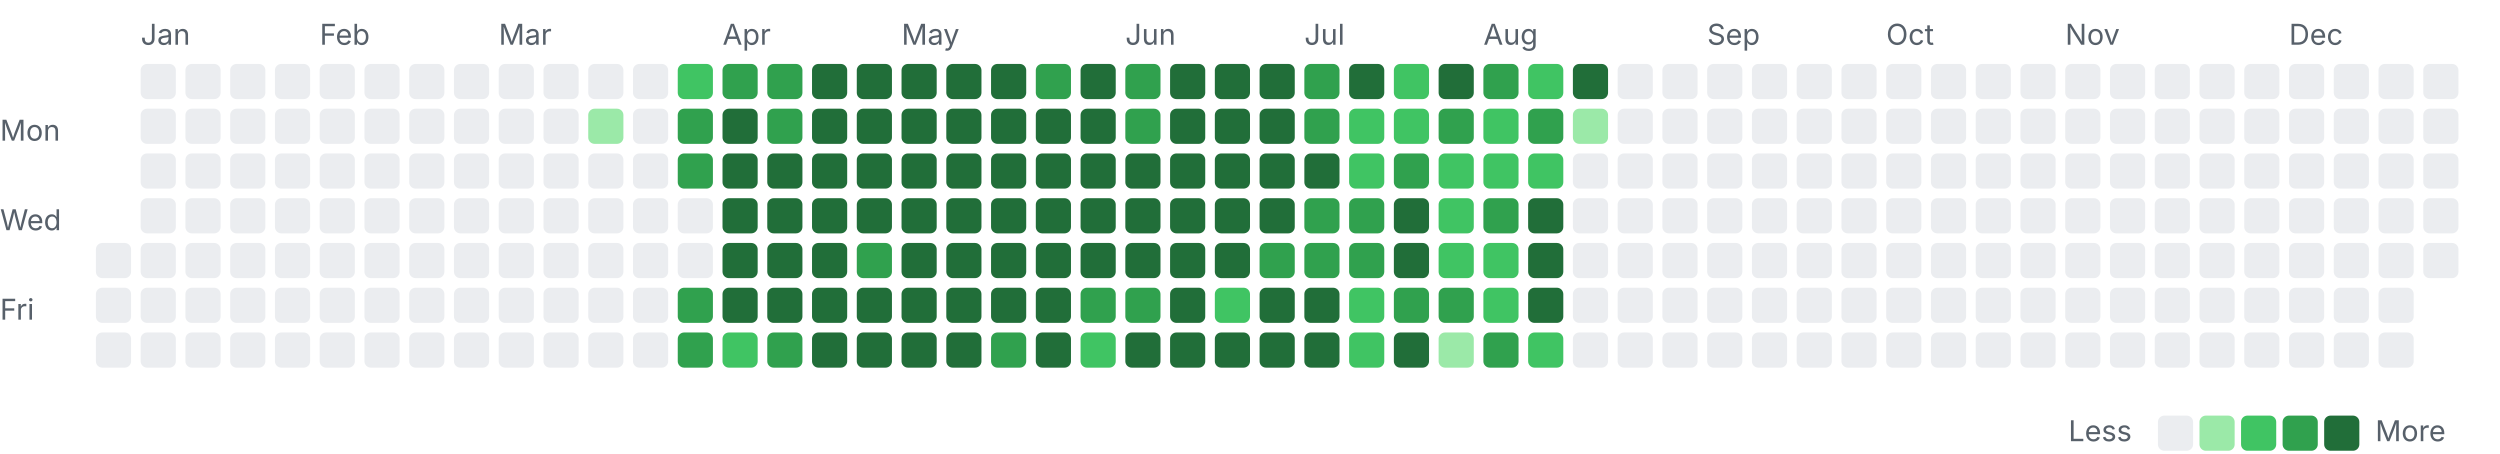
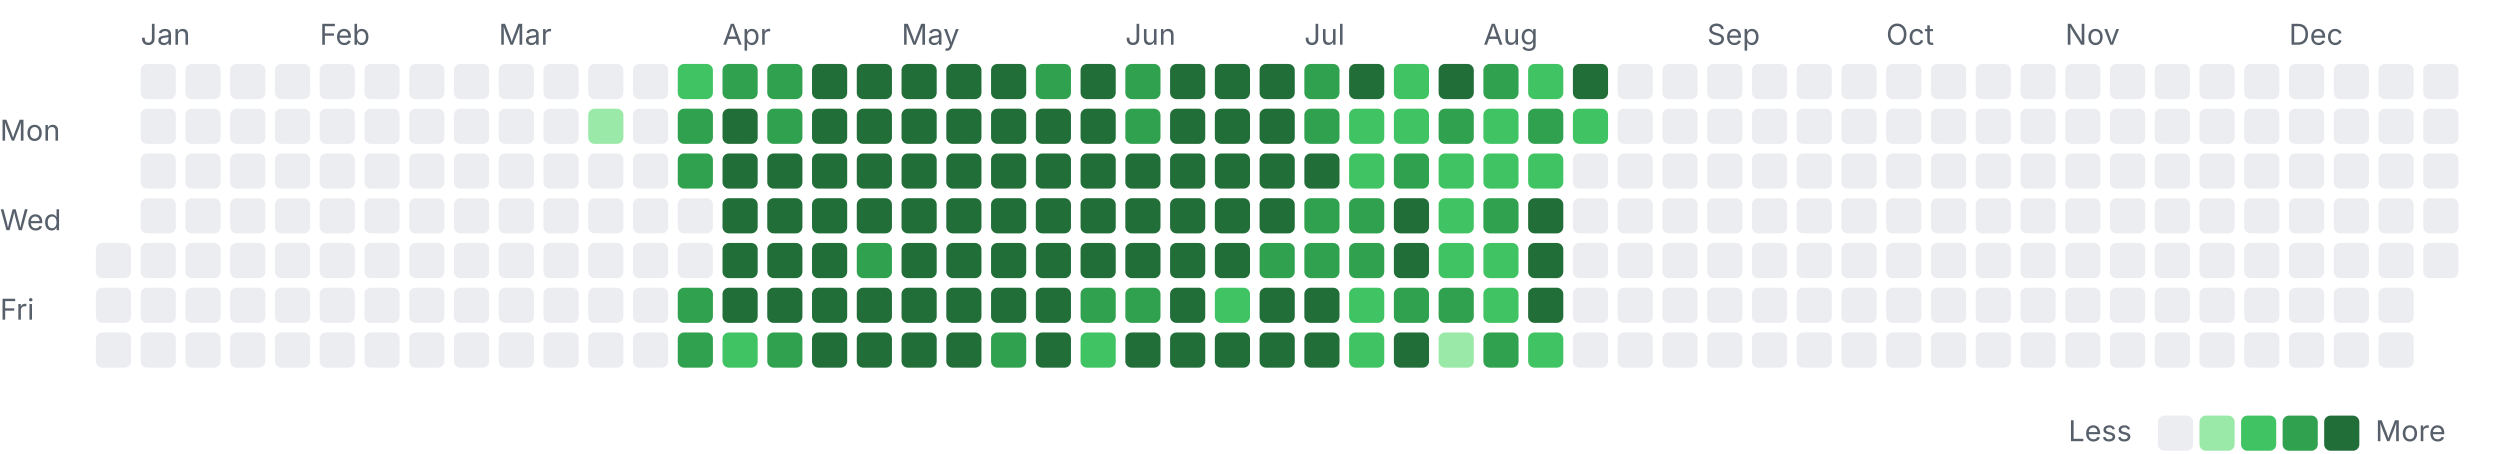
<svg xmlns="http://www.w3.org/2000/svg" width="782" height="142" viewBox="0 0 782 142">
  <style>.l0{fill:#ebedf0}.l1{fill:#9be9a8}.l2{fill:#40c463}.l3{fill:#30a14e}.l4{fill:#216e39} .lbl{fill:#57606a;font:9px -apple-system,Segoe UI,sans-serif}@media(prefers-color-scheme:dark){.l0{fill:#161b22}.l1{fill:#0e4429}.l2{fill:#006d32}.l3{fill:#26a641}.l4{fill:#39d353} .lbl{fill:#8b949e}}</style>
  <text class="lbl" x="44" y="14">Jan</text>
  <text class="lbl" x="100" y="14">Feb</text>
  <text class="lbl" x="156" y="14">Mar</text>
  <text class="lbl" x="226" y="14">Apr</text>
  <text class="lbl" x="282" y="14">May</text>
  <text class="lbl" x="352" y="14">Jun</text>
  <text class="lbl" x="408" y="14">Jul</text>
  <text class="lbl" x="464" y="14">Aug</text>
  <text class="lbl" x="534" y="14">Sep</text>
  <text class="lbl" x="590" y="14">Oct</text>
  <text class="lbl" x="646" y="14">Nov</text>
  <text class="lbl" x="716" y="14">Dec</text>
  <text class="lbl" x="0" y="44">Mon</text>
  <text class="lbl" x="0" y="72">Wed</text>
  <text class="lbl" x="0" y="100">Fri</text>
  <rect class="l0" x="30" y="76" width="11" height="11" rx="2" />
  <rect class="l0" x="30" y="90" width="11" height="11" rx="2" />
  <rect class="l0" x="30" y="104" width="11" height="11" rx="2" />
  <rect class="l0" x="44" y="20" width="11" height="11" rx="2" />
  <rect class="l0" x="44" y="34" width="11" height="11" rx="2" />
  <rect class="l0" x="44" y="48" width="11" height="11" rx="2" />
  <rect class="l0" x="44" y="62" width="11" height="11" rx="2" />
  <rect class="l0" x="44" y="76" width="11" height="11" rx="2" />
  <rect class="l0" x="44" y="90" width="11" height="11" rx="2" />
  <rect class="l0" x="44" y="104" width="11" height="11" rx="2" />
  <rect class="l0" x="58" y="20" width="11" height="11" rx="2" />
  <rect class="l0" x="58" y="34" width="11" height="11" rx="2" />
  <rect class="l0" x="58" y="48" width="11" height="11" rx="2" />
  <rect class="l0" x="58" y="62" width="11" height="11" rx="2" />
  <rect class="l0" x="58" y="76" width="11" height="11" rx="2" />
  <rect class="l0" x="58" y="90" width="11" height="11" rx="2" />
  <rect class="l0" x="58" y="104" width="11" height="11" rx="2" />
  <rect class="l0" x="72" y="20" width="11" height="11" rx="2" />
  <rect class="l0" x="72" y="34" width="11" height="11" rx="2" />
  <rect class="l0" x="72" y="48" width="11" height="11" rx="2" />
  <rect class="l0" x="72" y="62" width="11" height="11" rx="2" />
  <rect class="l0" x="72" y="76" width="11" height="11" rx="2" />
  <rect class="l0" x="72" y="90" width="11" height="11" rx="2" />
  <rect class="l0" x="72" y="104" width="11" height="11" rx="2" />
  <rect class="l0" x="86" y="20" width="11" height="11" rx="2" />
  <rect class="l0" x="86" y="34" width="11" height="11" rx="2" />
  <rect class="l0" x="86" y="48" width="11" height="11" rx="2" />
  <rect class="l0" x="86" y="62" width="11" height="11" rx="2" />
  <rect class="l0" x="86" y="76" width="11" height="11" rx="2" />
  <rect class="l0" x="86" y="90" width="11" height="11" rx="2" />
  <rect class="l0" x="86" y="104" width="11" height="11" rx="2" />
  <rect class="l0" x="100" y="20" width="11" height="11" rx="2" />
  <rect class="l0" x="100" y="34" width="11" height="11" rx="2" />
  <rect class="l0" x="100" y="48" width="11" height="11" rx="2" />
  <rect class="l0" x="100" y="62" width="11" height="11" rx="2" />
  <rect class="l0" x="100" y="76" width="11" height="11" rx="2" />
  <rect class="l0" x="100" y="90" width="11" height="11" rx="2" />
  <rect class="l0" x="100" y="104" width="11" height="11" rx="2" />
  <rect class="l0" x="114" y="20" width="11" height="11" rx="2" />
  <rect class="l0" x="114" y="34" width="11" height="11" rx="2" />
  <rect class="l0" x="114" y="48" width="11" height="11" rx="2" />
  <rect class="l0" x="114" y="62" width="11" height="11" rx="2" />
  <rect class="l0" x="114" y="76" width="11" height="11" rx="2" />
  <rect class="l0" x="114" y="90" width="11" height="11" rx="2" />
  <rect class="l0" x="114" y="104" width="11" height="11" rx="2" />
  <rect class="l0" x="128" y="20" width="11" height="11" rx="2" />
  <rect class="l0" x="128" y="34" width="11" height="11" rx="2" />
  <rect class="l0" x="128" y="48" width="11" height="11" rx="2" />
  <rect class="l0" x="128" y="62" width="11" height="11" rx="2" />
  <rect class="l0" x="128" y="76" width="11" height="11" rx="2" />
  <rect class="l0" x="128" y="90" width="11" height="11" rx="2" />
  <rect class="l0" x="128" y="104" width="11" height="11" rx="2" />
  <rect class="l0" x="142" y="20" width="11" height="11" rx="2" />
  <rect class="l0" x="142" y="34" width="11" height="11" rx="2" />
  <rect class="l0" x="142" y="48" width="11" height="11" rx="2" />
  <rect class="l0" x="142" y="62" width="11" height="11" rx="2" />
  <rect class="l0" x="142" y="76" width="11" height="11" rx="2" />
  <rect class="l0" x="142" y="90" width="11" height="11" rx="2" />
  <rect class="l0" x="142" y="104" width="11" height="11" rx="2" />
  <rect class="l0" x="156" y="20" width="11" height="11" rx="2" />
  <rect class="l0" x="156" y="34" width="11" height="11" rx="2" />
  <rect class="l0" x="156" y="48" width="11" height="11" rx="2" />
  <rect class="l0" x="156" y="62" width="11" height="11" rx="2" />
  <rect class="l0" x="156" y="76" width="11" height="11" rx="2" />
  <rect class="l0" x="156" y="90" width="11" height="11" rx="2" />
  <rect class="l0" x="156" y="104" width="11" height="11" rx="2" />
  <rect class="l0" x="170" y="20" width="11" height="11" rx="2" />
  <rect class="l0" x="170" y="34" width="11" height="11" rx="2" />
  <rect class="l0" x="170" y="48" width="11" height="11" rx="2" />
  <rect class="l0" x="170" y="62" width="11" height="11" rx="2" />
  <rect class="l0" x="170" y="76" width="11" height="11" rx="2" />
  <rect class="l0" x="170" y="90" width="11" height="11" rx="2" />
  <rect class="l0" x="170" y="104" width="11" height="11" rx="2" />
  <rect class="l0" x="184" y="20" width="11" height="11" rx="2" />
  <rect class="l1" x="184" y="34" width="11" height="11" rx="2" />
  <rect class="l0" x="184" y="48" width="11" height="11" rx="2" />
  <rect class="l0" x="184" y="62" width="11" height="11" rx="2" />
  <rect class="l0" x="184" y="76" width="11" height="11" rx="2" />
  <rect class="l0" x="184" y="90" width="11" height="11" rx="2" />
  <rect class="l0" x="184" y="104" width="11" height="11" rx="2" />
  <rect class="l0" x="198" y="20" width="11" height="11" rx="2" />
  <rect class="l0" x="198" y="34" width="11" height="11" rx="2" />
  <rect class="l0" x="198" y="48" width="11" height="11" rx="2" />
  <rect class="l0" x="198" y="62" width="11" height="11" rx="2" />
  <rect class="l0" x="198" y="76" width="11" height="11" rx="2" />
  <rect class="l0" x="198" y="90" width="11" height="11" rx="2" />
  <rect class="l0" x="198" y="104" width="11" height="11" rx="2" />
  <rect class="l2" x="212" y="20" width="11" height="11" rx="2" />
  <rect class="l3" x="212" y="34" width="11" height="11" rx="2" />
  <rect class="l3" x="212" y="48" width="11" height="11" rx="2" />
  <rect class="l0" x="212" y="62" width="11" height="11" rx="2" />
  <rect class="l0" x="212" y="76" width="11" height="11" rx="2" />
  <rect class="l3" x="212" y="90" width="11" height="11" rx="2" />
  <rect class="l3" x="212" y="104" width="11" height="11" rx="2" />
  <rect class="l3" x="226" y="20" width="11" height="11" rx="2" />
  <rect class="l4" x="226" y="34" width="11" height="11" rx="2" />
  <rect class="l4" x="226" y="48" width="11" height="11" rx="2" />
  <rect class="l4" x="226" y="62" width="11" height="11" rx="2" />
  <rect class="l4" x="226" y="76" width="11" height="11" rx="2" />
  <rect class="l4" x="226" y="90" width="11" height="11" rx="2" />
  <rect class="l2" x="226" y="104" width="11" height="11" rx="2" />
  <rect class="l3" x="240" y="20" width="11" height="11" rx="2" />
  <rect class="l3" x="240" y="34" width="11" height="11" rx="2" />
  <rect class="l4" x="240" y="48" width="11" height="11" rx="2" />
  <rect class="l4" x="240" y="62" width="11" height="11" rx="2" />
  <rect class="l4" x="240" y="76" width="11" height="11" rx="2" />
  <rect class="l4" x="240" y="90" width="11" height="11" rx="2" />
  <rect class="l3" x="240" y="104" width="11" height="11" rx="2" />
  <rect class="l4" x="254" y="20" width="11" height="11" rx="2" />
  <rect class="l4" x="254" y="34" width="11" height="11" rx="2" />
  <rect class="l4" x="254" y="48" width="11" height="11" rx="2" />
  <rect class="l4" x="254" y="62" width="11" height="11" rx="2" />
  <rect class="l4" x="254" y="76" width="11" height="11" rx="2" />
  <rect class="l4" x="254" y="90" width="11" height="11" rx="2" />
  <rect class="l4" x="254" y="104" width="11" height="11" rx="2" />
  <rect class="l4" x="268" y="20" width="11" height="11" rx="2" />
  <rect class="l4" x="268" y="34" width="11" height="11" rx="2" />
  <rect class="l4" x="268" y="48" width="11" height="11" rx="2" />
  <rect class="l4" x="268" y="62" width="11" height="11" rx="2" />
  <rect class="l3" x="268" y="76" width="11" height="11" rx="2" />
  <rect class="l4" x="268" y="90" width="11" height="11" rx="2" />
  <rect class="l4" x="268" y="104" width="11" height="11" rx="2" />
  <rect class="l4" x="282" y="20" width="11" height="11" rx="2" />
  <rect class="l4" x="282" y="34" width="11" height="11" rx="2" />
  <rect class="l4" x="282" y="48" width="11" height="11" rx="2" />
  <rect class="l4" x="282" y="62" width="11" height="11" rx="2" />
  <rect class="l4" x="282" y="76" width="11" height="11" rx="2" />
  <rect class="l4" x="282" y="90" width="11" height="11" rx="2" />
  <rect class="l4" x="282" y="104" width="11" height="11" rx="2" />
  <rect class="l4" x="296" y="20" width="11" height="11" rx="2" />
  <rect class="l4" x="296" y="34" width="11" height="11" rx="2" />
  <rect class="l4" x="296" y="48" width="11" height="11" rx="2" />
  <rect class="l4" x="296" y="62" width="11" height="11" rx="2" />
  <rect class="l4" x="296" y="76" width="11" height="11" rx="2" />
  <rect class="l4" x="296" y="90" width="11" height="11" rx="2" />
  <rect class="l4" x="296" y="104" width="11" height="11" rx="2" />
  <rect class="l4" x="310" y="20" width="11" height="11" rx="2" />
  <rect class="l4" x="310" y="34" width="11" height="11" rx="2" />
  <rect class="l4" x="310" y="48" width="11" height="11" rx="2" />
  <rect class="l4" x="310" y="62" width="11" height="11" rx="2" />
  <rect class="l4" x="310" y="76" width="11" height="11" rx="2" />
  <rect class="l4" x="310" y="90" width="11" height="11" rx="2" />
  <rect class="l3" x="310" y="104" width="11" height="11" rx="2" />
  <rect class="l3" x="324" y="20" width="11" height="11" rx="2" />
  <rect class="l4" x="324" y="34" width="11" height="11" rx="2" />
  <rect class="l4" x="324" y="48" width="11" height="11" rx="2" />
  <rect class="l4" x="324" y="62" width="11" height="11" rx="2" />
  <rect class="l4" x="324" y="76" width="11" height="11" rx="2" />
  <rect class="l4" x="324" y="90" width="11" height="11" rx="2" />
  <rect class="l4" x="324" y="104" width="11" height="11" rx="2" />
  <rect class="l4" x="338" y="20" width="11" height="11" rx="2" />
  <rect class="l4" x="338" y="34" width="11" height="11" rx="2" />
  <rect class="l4" x="338" y="48" width="11" height="11" rx="2" />
  <rect class="l4" x="338" y="62" width="11" height="11" rx="2" />
  <rect class="l4" x="338" y="76" width="11" height="11" rx="2" />
  <rect class="l3" x="338" y="90" width="11" height="11" rx="2" />
  <rect class="l2" x="338" y="104" width="11" height="11" rx="2" />
  <rect class="l3" x="352" y="20" width="11" height="11" rx="2" />
  <rect class="l3" x="352" y="34" width="11" height="11" rx="2" />
  <rect class="l4" x="352" y="48" width="11" height="11" rx="2" />
  <rect class="l4" x="352" y="62" width="11" height="11" rx="2" />
  <rect class="l4" x="352" y="76" width="11" height="11" rx="2" />
  <rect class="l3" x="352" y="90" width="11" height="11" rx="2" />
  <rect class="l4" x="352" y="104" width="11" height="11" rx="2" />
  <rect class="l4" x="366" y="20" width="11" height="11" rx="2" />
  <rect class="l4" x="366" y="34" width="11" height="11" rx="2" />
  <rect class="l4" x="366" y="48" width="11" height="11" rx="2" />
  <rect class="l4" x="366" y="62" width="11" height="11" rx="2" />
  <rect class="l4" x="366" y="76" width="11" height="11" rx="2" />
  <rect class="l4" x="366" y="90" width="11" height="11" rx="2" />
  <rect class="l4" x="366" y="104" width="11" height="11" rx="2" />
  <rect class="l4" x="380" y="20" width="11" height="11" rx="2" />
  <rect class="l4" x="380" y="34" width="11" height="11" rx="2" />
  <rect class="l4" x="380" y="48" width="11" height="11" rx="2" />
  <rect class="l4" x="380" y="62" width="11" height="11" rx="2" />
  <rect class="l4" x="380" y="76" width="11" height="11" rx="2" />
  <rect class="l2" x="380" y="90" width="11" height="11" rx="2" />
  <rect class="l4" x="380" y="104" width="11" height="11" rx="2" />
  <rect class="l4" x="394" y="20" width="11" height="11" rx="2" />
  <rect class="l4" x="394" y="34" width="11" height="11" rx="2" />
  <rect class="l4" x="394" y="48" width="11" height="11" rx="2" />
  <rect class="l4" x="394" y="62" width="11" height="11" rx="2" />
  <rect class="l3" x="394" y="76" width="11" height="11" rx="2" />
  <rect class="l4" x="394" y="90" width="11" height="11" rx="2" />
  <rect class="l4" x="394" y="104" width="11" height="11" rx="2" />
  <rect class="l3" x="408" y="20" width="11" height="11" rx="2" />
  <rect class="l3" x="408" y="34" width="11" height="11" rx="2" />
  <rect class="l4" x="408" y="48" width="11" height="11" rx="2" />
  <rect class="l3" x="408" y="62" width="11" height="11" rx="2" />
  <rect class="l3" x="408" y="76" width="11" height="11" rx="2" />
  <rect class="l4" x="408" y="90" width="11" height="11" rx="2" />
  <rect class="l4" x="408" y="104" width="11" height="11" rx="2" />
  <rect class="l4" x="422" y="20" width="11" height="11" rx="2" />
  <rect class="l2" x="422" y="34" width="11" height="11" rx="2" />
  <rect class="l2" x="422" y="48" width="11" height="11" rx="2" />
  <rect class="l3" x="422" y="62" width="11" height="11" rx="2" />
  <rect class="l3" x="422" y="76" width="11" height="11" rx="2" />
  <rect class="l2" x="422" y="90" width="11" height="11" rx="2" />
  <rect class="l2" x="422" y="104" width="11" height="11" rx="2" />
  <rect class="l2" x="436" y="20" width="11" height="11" rx="2" />
  <rect class="l2" x="436" y="34" width="11" height="11" rx="2" />
  <rect class="l3" x="436" y="48" width="11" height="11" rx="2" />
  <rect class="l4" x="436" y="62" width="11" height="11" rx="2" />
  <rect class="l4" x="436" y="76" width="11" height="11" rx="2" />
  <rect class="l3" x="436" y="90" width="11" height="11" rx="2" />
  <rect class="l4" x="436" y="104" width="11" height="11" rx="2" />
  <rect class="l4" x="450" y="20" width="11" height="11" rx="2" />
  <rect class="l3" x="450" y="34" width="11" height="11" rx="2" />
  <rect class="l2" x="450" y="48" width="11" height="11" rx="2" />
  <rect class="l2" x="450" y="62" width="11" height="11" rx="2" />
  <rect class="l2" x="450" y="76" width="11" height="11" rx="2" />
  <rect class="l3" x="450" y="90" width="11" height="11" rx="2" />
  <rect class="l1" x="450" y="104" width="11" height="11" rx="2" />
  <rect class="l3" x="464" y="20" width="11" height="11" rx="2" />
  <rect class="l2" x="464" y="34" width="11" height="11" rx="2" />
  <rect class="l2" x="464" y="48" width="11" height="11" rx="2" />
  <rect class="l3" x="464" y="62" width="11" height="11" rx="2" />
  <rect class="l2" x="464" y="76" width="11" height="11" rx="2" />
  <rect class="l2" x="464" y="90" width="11" height="11" rx="2" />
  <rect class="l3" x="464" y="104" width="11" height="11" rx="2" />
  <rect class="l2" x="478" y="20" width="11" height="11" rx="2" />
  <rect class="l3" x="478" y="34" width="11" height="11" rx="2" />
  <rect class="l2" x="478" y="48" width="11" height="11" rx="2" />
  <rect class="l4" x="478" y="62" width="11" height="11" rx="2" />
  <rect class="l4" x="478" y="76" width="11" height="11" rx="2" />
  <rect class="l4" x="478" y="90" width="11" height="11" rx="2" />
  <rect class="l2" x="478" y="104" width="11" height="11" rx="2" />
  <rect class="l4" x="492" y="20" width="11" height="11" rx="2" />
-   <rect class="l1" x="492" y="34" width="11" height="11" rx="2" />
+   <rect class="l2" x="492" y="34" width="11" height="11" rx="2" />
  <rect class="l0" x="492" y="48" width="11" height="11" rx="2" />
  <rect class="l0" x="492" y="62" width="11" height="11" rx="2" />
  <rect class="l0" x="492" y="76" width="11" height="11" rx="2" />
  <rect class="l0" x="492" y="90" width="11" height="11" rx="2" />
  <rect class="l0" x="492" y="104" width="11" height="11" rx="2" />
  <rect class="l0" x="506" y="20" width="11" height="11" rx="2" />
  <rect class="l0" x="506" y="34" width="11" height="11" rx="2" />
  <rect class="l0" x="506" y="48" width="11" height="11" rx="2" />
  <rect class="l0" x="506" y="62" width="11" height="11" rx="2" />
  <rect class="l0" x="506" y="76" width="11" height="11" rx="2" />
  <rect class="l0" x="506" y="90" width="11" height="11" rx="2" />
  <rect class="l0" x="506" y="104" width="11" height="11" rx="2" />
  <rect class="l0" x="520" y="20" width="11" height="11" rx="2" />
  <rect class="l0" x="520" y="34" width="11" height="11" rx="2" />
  <rect class="l0" x="520" y="48" width="11" height="11" rx="2" />
  <rect class="l0" x="520" y="62" width="11" height="11" rx="2" />
  <rect class="l0" x="520" y="76" width="11" height="11" rx="2" />
  <rect class="l0" x="520" y="90" width="11" height="11" rx="2" />
  <rect class="l0" x="520" y="104" width="11" height="11" rx="2" />
  <rect class="l0" x="534" y="20" width="11" height="11" rx="2" />
  <rect class="l0" x="534" y="34" width="11" height="11" rx="2" />
  <rect class="l0" x="534" y="48" width="11" height="11" rx="2" />
  <rect class="l0" x="534" y="62" width="11" height="11" rx="2" />
  <rect class="l0" x="534" y="76" width="11" height="11" rx="2" />
  <rect class="l0" x="534" y="90" width="11" height="11" rx="2" />
  <rect class="l0" x="534" y="104" width="11" height="11" rx="2" />
  <rect class="l0" x="548" y="20" width="11" height="11" rx="2" />
  <rect class="l0" x="548" y="34" width="11" height="11" rx="2" />
  <rect class="l0" x="548" y="48" width="11" height="11" rx="2" />
  <rect class="l0" x="548" y="62" width="11" height="11" rx="2" />
  <rect class="l0" x="548" y="76" width="11" height="11" rx="2" />
  <rect class="l0" x="548" y="90" width="11" height="11" rx="2" />
  <rect class="l0" x="548" y="104" width="11" height="11" rx="2" />
  <rect class="l0" x="562" y="20" width="11" height="11" rx="2" />
  <rect class="l0" x="562" y="34" width="11" height="11" rx="2" />
  <rect class="l0" x="562" y="48" width="11" height="11" rx="2" />
  <rect class="l0" x="562" y="62" width="11" height="11" rx="2" />
  <rect class="l0" x="562" y="76" width="11" height="11" rx="2" />
  <rect class="l0" x="562" y="90" width="11" height="11" rx="2" />
  <rect class="l0" x="562" y="104" width="11" height="11" rx="2" />
  <rect class="l0" x="576" y="20" width="11" height="11" rx="2" />
  <rect class="l0" x="576" y="34" width="11" height="11" rx="2" />
  <rect class="l0" x="576" y="48" width="11" height="11" rx="2" />
  <rect class="l0" x="576" y="62" width="11" height="11" rx="2" />
  <rect class="l0" x="576" y="76" width="11" height="11" rx="2" />
  <rect class="l0" x="576" y="90" width="11" height="11" rx="2" />
  <rect class="l0" x="576" y="104" width="11" height="11" rx="2" />
  <rect class="l0" x="590" y="20" width="11" height="11" rx="2" />
  <rect class="l0" x="590" y="34" width="11" height="11" rx="2" />
  <rect class="l0" x="590" y="48" width="11" height="11" rx="2" />
  <rect class="l0" x="590" y="62" width="11" height="11" rx="2" />
  <rect class="l0" x="590" y="76" width="11" height="11" rx="2" />
  <rect class="l0" x="590" y="90" width="11" height="11" rx="2" />
  <rect class="l0" x="590" y="104" width="11" height="11" rx="2" />
  <rect class="l0" x="604" y="20" width="11" height="11" rx="2" />
  <rect class="l0" x="604" y="34" width="11" height="11" rx="2" />
  <rect class="l0" x="604" y="48" width="11" height="11" rx="2" />
  <rect class="l0" x="604" y="62" width="11" height="11" rx="2" />
  <rect class="l0" x="604" y="76" width="11" height="11" rx="2" />
  <rect class="l0" x="604" y="90" width="11" height="11" rx="2" />
  <rect class="l0" x="604" y="104" width="11" height="11" rx="2" />
  <rect class="l0" x="618" y="20" width="11" height="11" rx="2" />
  <rect class="l0" x="618" y="34" width="11" height="11" rx="2" />
  <rect class="l0" x="618" y="48" width="11" height="11" rx="2" />
  <rect class="l0" x="618" y="62" width="11" height="11" rx="2" />
  <rect class="l0" x="618" y="76" width="11" height="11" rx="2" />
  <rect class="l0" x="618" y="90" width="11" height="11" rx="2" />
  <rect class="l0" x="618" y="104" width="11" height="11" rx="2" />
  <rect class="l0" x="632" y="20" width="11" height="11" rx="2" />
  <rect class="l0" x="632" y="34" width="11" height="11" rx="2" />
  <rect class="l0" x="632" y="48" width="11" height="11" rx="2" />
  <rect class="l0" x="632" y="62" width="11" height="11" rx="2" />
  <rect class="l0" x="632" y="76" width="11" height="11" rx="2" />
  <rect class="l0" x="632" y="90" width="11" height="11" rx="2" />
  <rect class="l0" x="632" y="104" width="11" height="11" rx="2" />
  <rect class="l0" x="646" y="20" width="11" height="11" rx="2" />
  <rect class="l0" x="646" y="34" width="11" height="11" rx="2" />
  <rect class="l0" x="646" y="48" width="11" height="11" rx="2" />
  <rect class="l0" x="646" y="62" width="11" height="11" rx="2" />
  <rect class="l0" x="646" y="76" width="11" height="11" rx="2" />
  <rect class="l0" x="646" y="90" width="11" height="11" rx="2" />
  <rect class="l0" x="646" y="104" width="11" height="11" rx="2" />
  <rect class="l0" x="660" y="20" width="11" height="11" rx="2" />
  <rect class="l0" x="660" y="34" width="11" height="11" rx="2" />
  <rect class="l0" x="660" y="48" width="11" height="11" rx="2" />
  <rect class="l0" x="660" y="62" width="11" height="11" rx="2" />
  <rect class="l0" x="660" y="76" width="11" height="11" rx="2" />
  <rect class="l0" x="660" y="90" width="11" height="11" rx="2" />
  <rect class="l0" x="660" y="104" width="11" height="11" rx="2" />
  <rect class="l0" x="674" y="20" width="11" height="11" rx="2" />
  <rect class="l0" x="674" y="34" width="11" height="11" rx="2" />
  <rect class="l0" x="674" y="48" width="11" height="11" rx="2" />
  <rect class="l0" x="674" y="62" width="11" height="11" rx="2" />
  <rect class="l0" x="674" y="76" width="11" height="11" rx="2" />
  <rect class="l0" x="674" y="90" width="11" height="11" rx="2" />
  <rect class="l0" x="674" y="104" width="11" height="11" rx="2" />
  <rect class="l0" x="688" y="20" width="11" height="11" rx="2" />
  <rect class="l0" x="688" y="34" width="11" height="11" rx="2" />
  <rect class="l0" x="688" y="48" width="11" height="11" rx="2" />
  <rect class="l0" x="688" y="62" width="11" height="11" rx="2" />
  <rect class="l0" x="688" y="76" width="11" height="11" rx="2" />
  <rect class="l0" x="688" y="90" width="11" height="11" rx="2" />
  <rect class="l0" x="688" y="104" width="11" height="11" rx="2" />
  <rect class="l0" x="702" y="20" width="11" height="11" rx="2" />
  <rect class="l0" x="702" y="34" width="11" height="11" rx="2" />
  <rect class="l0" x="702" y="48" width="11" height="11" rx="2" />
  <rect class="l0" x="702" y="62" width="11" height="11" rx="2" />
  <rect class="l0" x="702" y="76" width="11" height="11" rx="2" />
  <rect class="l0" x="702" y="90" width="11" height="11" rx="2" />
  <rect class="l0" x="702" y="104" width="11" height="11" rx="2" />
  <rect class="l0" x="716" y="20" width="11" height="11" rx="2" />
  <rect class="l0" x="716" y="34" width="11" height="11" rx="2" />
  <rect class="l0" x="716" y="48" width="11" height="11" rx="2" />
  <rect class="l0" x="716" y="62" width="11" height="11" rx="2" />
  <rect class="l0" x="716" y="76" width="11" height="11" rx="2" />
  <rect class="l0" x="716" y="90" width="11" height="11" rx="2" />
  <rect class="l0" x="716" y="104" width="11" height="11" rx="2" />
  <rect class="l0" x="730" y="20" width="11" height="11" rx="2" />
  <rect class="l0" x="730" y="34" width="11" height="11" rx="2" />
  <rect class="l0" x="730" y="48" width="11" height="11" rx="2" />
  <rect class="l0" x="730" y="62" width="11" height="11" rx="2" />
  <rect class="l0" x="730" y="76" width="11" height="11" rx="2" />
  <rect class="l0" x="730" y="90" width="11" height="11" rx="2" />
  <rect class="l0" x="730" y="104" width="11" height="11" rx="2" />
  <rect class="l0" x="744" y="20" width="11" height="11" rx="2" />
  <rect class="l0" x="744" y="34" width="11" height="11" rx="2" />
  <rect class="l0" x="744" y="48" width="11" height="11" rx="2" />
  <rect class="l0" x="744" y="62" width="11" height="11" rx="2" />
  <rect class="l0" x="744" y="76" width="11" height="11" rx="2" />
  <rect class="l0" x="744" y="90" width="11" height="11" rx="2" />
  <rect class="l0" x="744" y="104" width="11" height="11" rx="2" />
  <rect class="l0" x="758" y="20" width="11" height="11" rx="2" />
  <rect class="l0" x="758" y="34" width="11" height="11" rx="2" />
  <rect class="l0" x="758" y="48" width="11" height="11" rx="2" />
  <rect class="l0" x="758" y="62" width="11" height="11" rx="2" />
  <rect class="l0" x="758" y="76" width="11" height="11" rx="2" />
  <text class="lbl" x="647" y="138">Less</text>
  <rect class="l0" x="675" y="130" width="11" height="11" rx="2" />
  <rect class="l1" x="688" y="130" width="11" height="11" rx="2" />
  <rect class="l2" x="701" y="130" width="11" height="11" rx="2" />
  <rect class="l3" x="714" y="130" width="11" height="11" rx="2" />
  <rect class="l4" x="727" y="130" width="11" height="11" rx="2" />
  <text class="lbl" x="743" y="138">More</text>
</svg>
